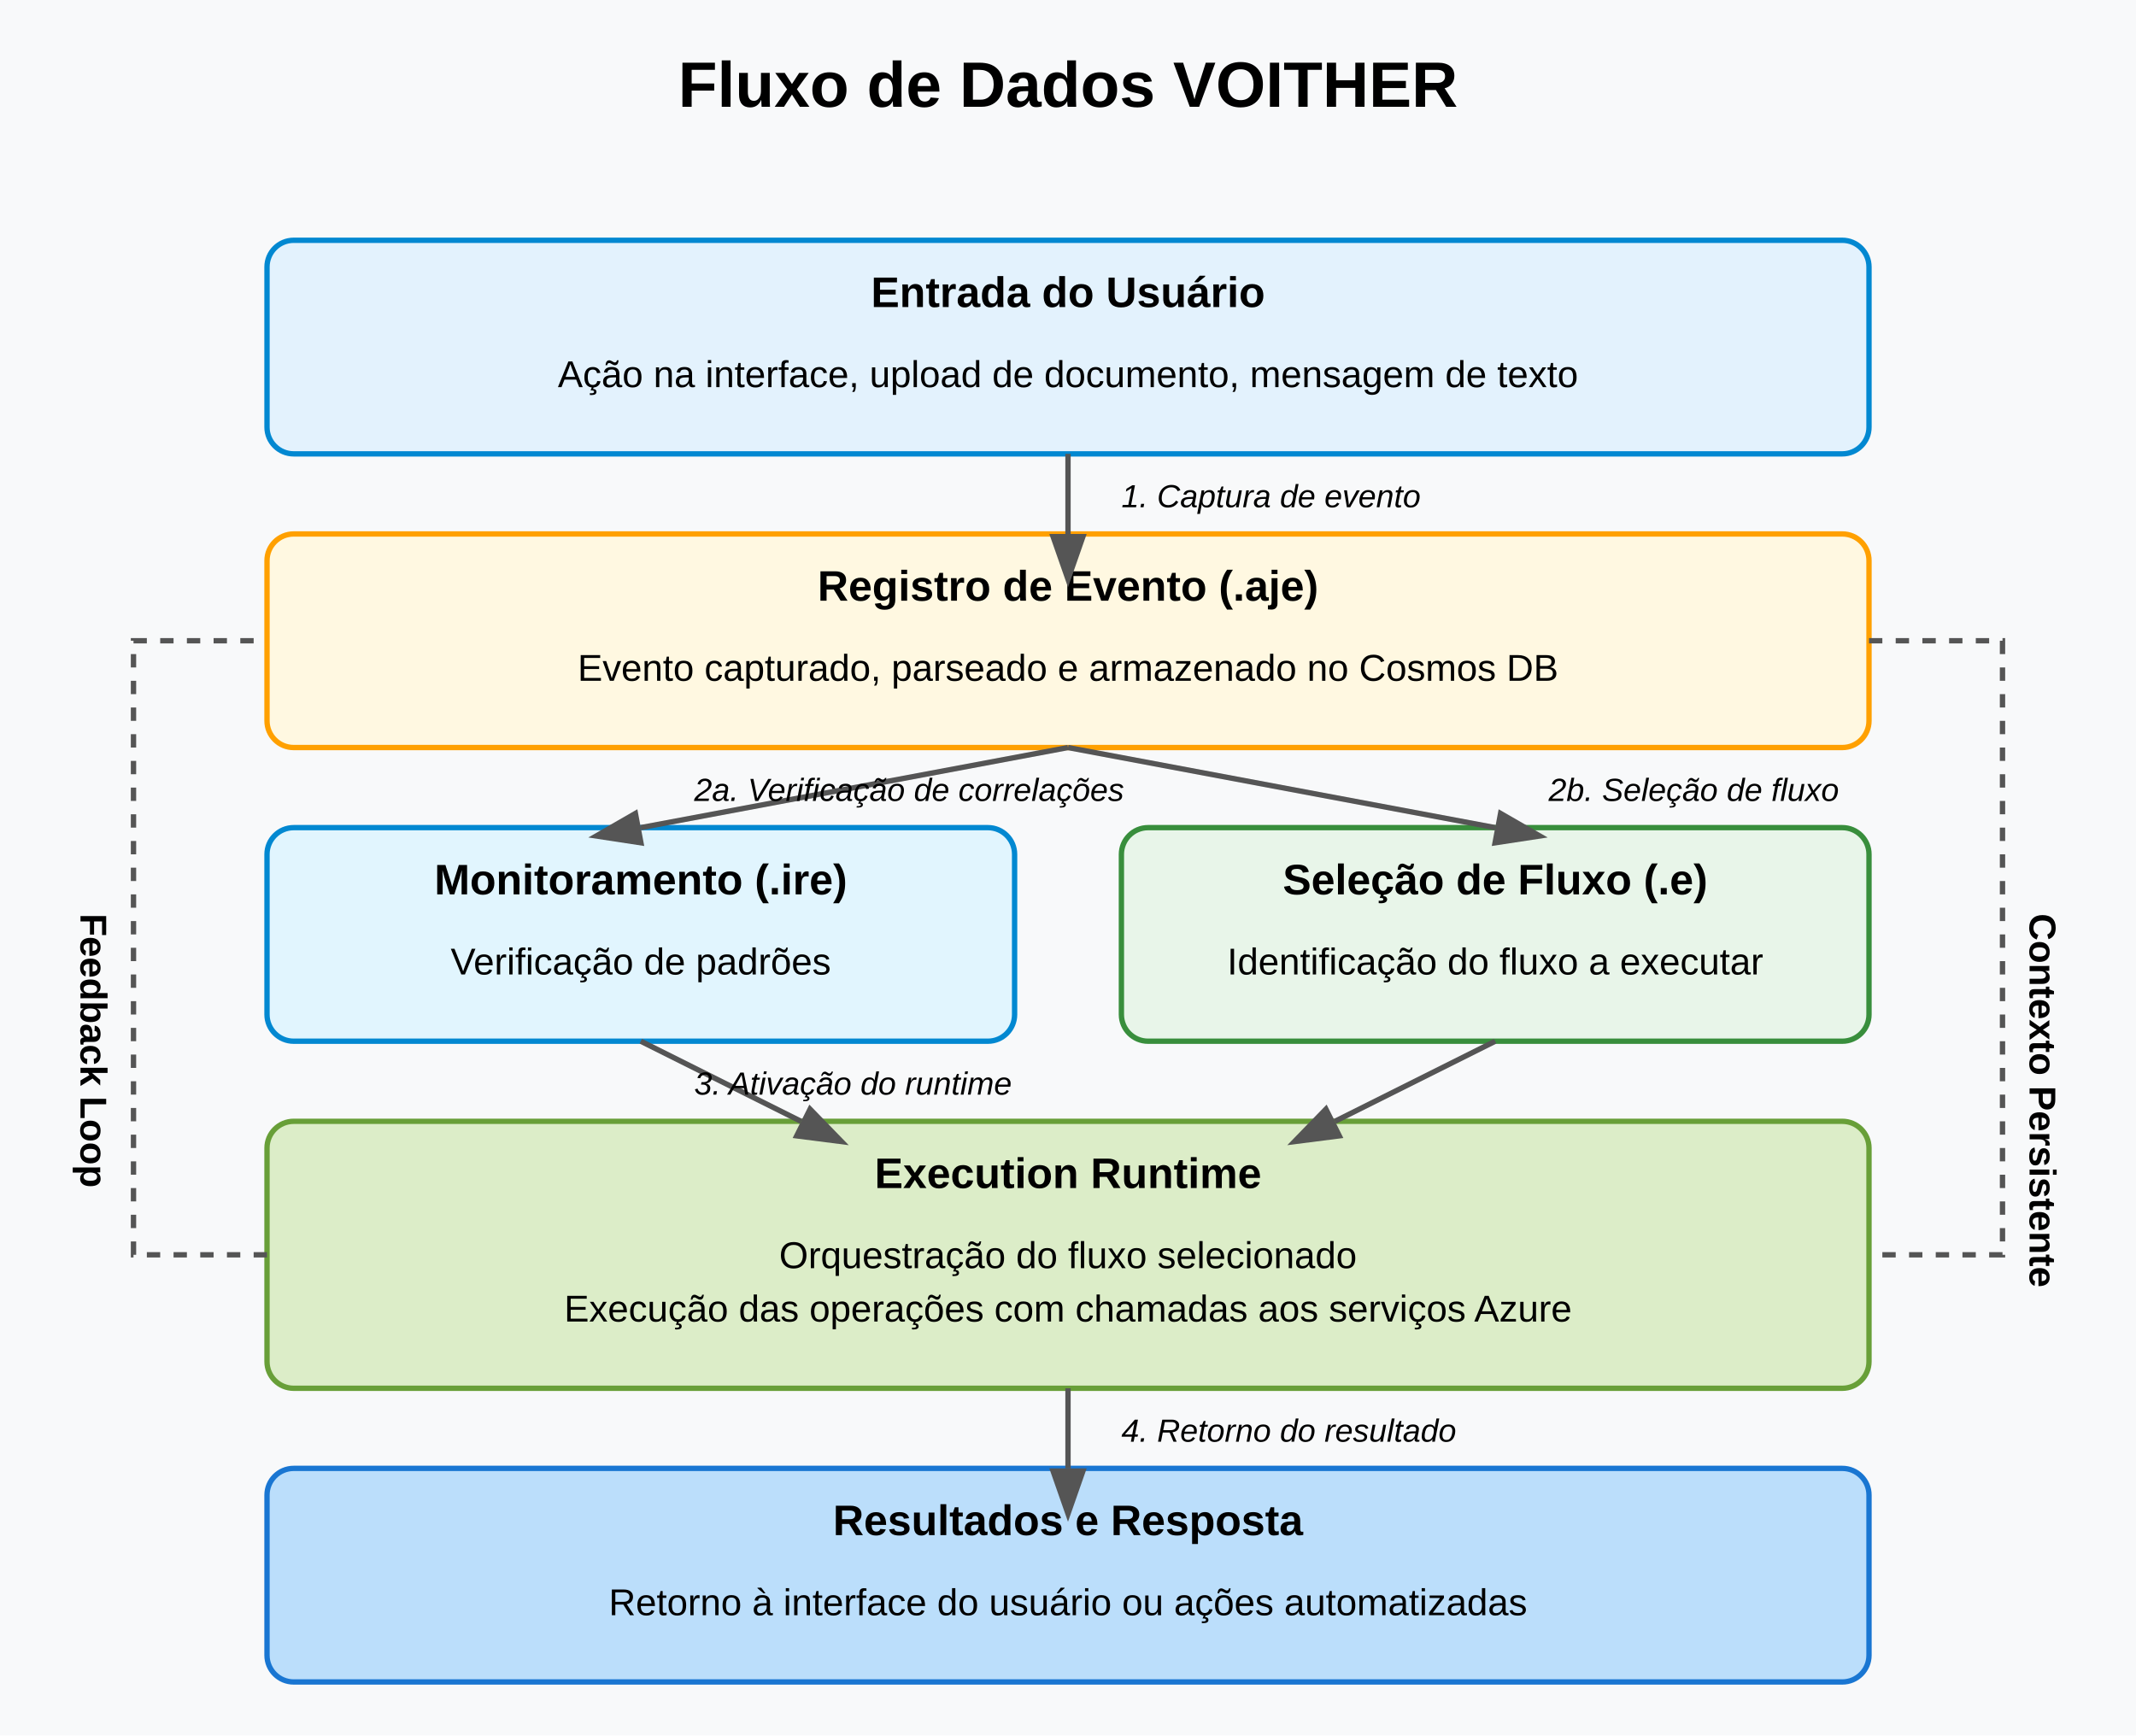
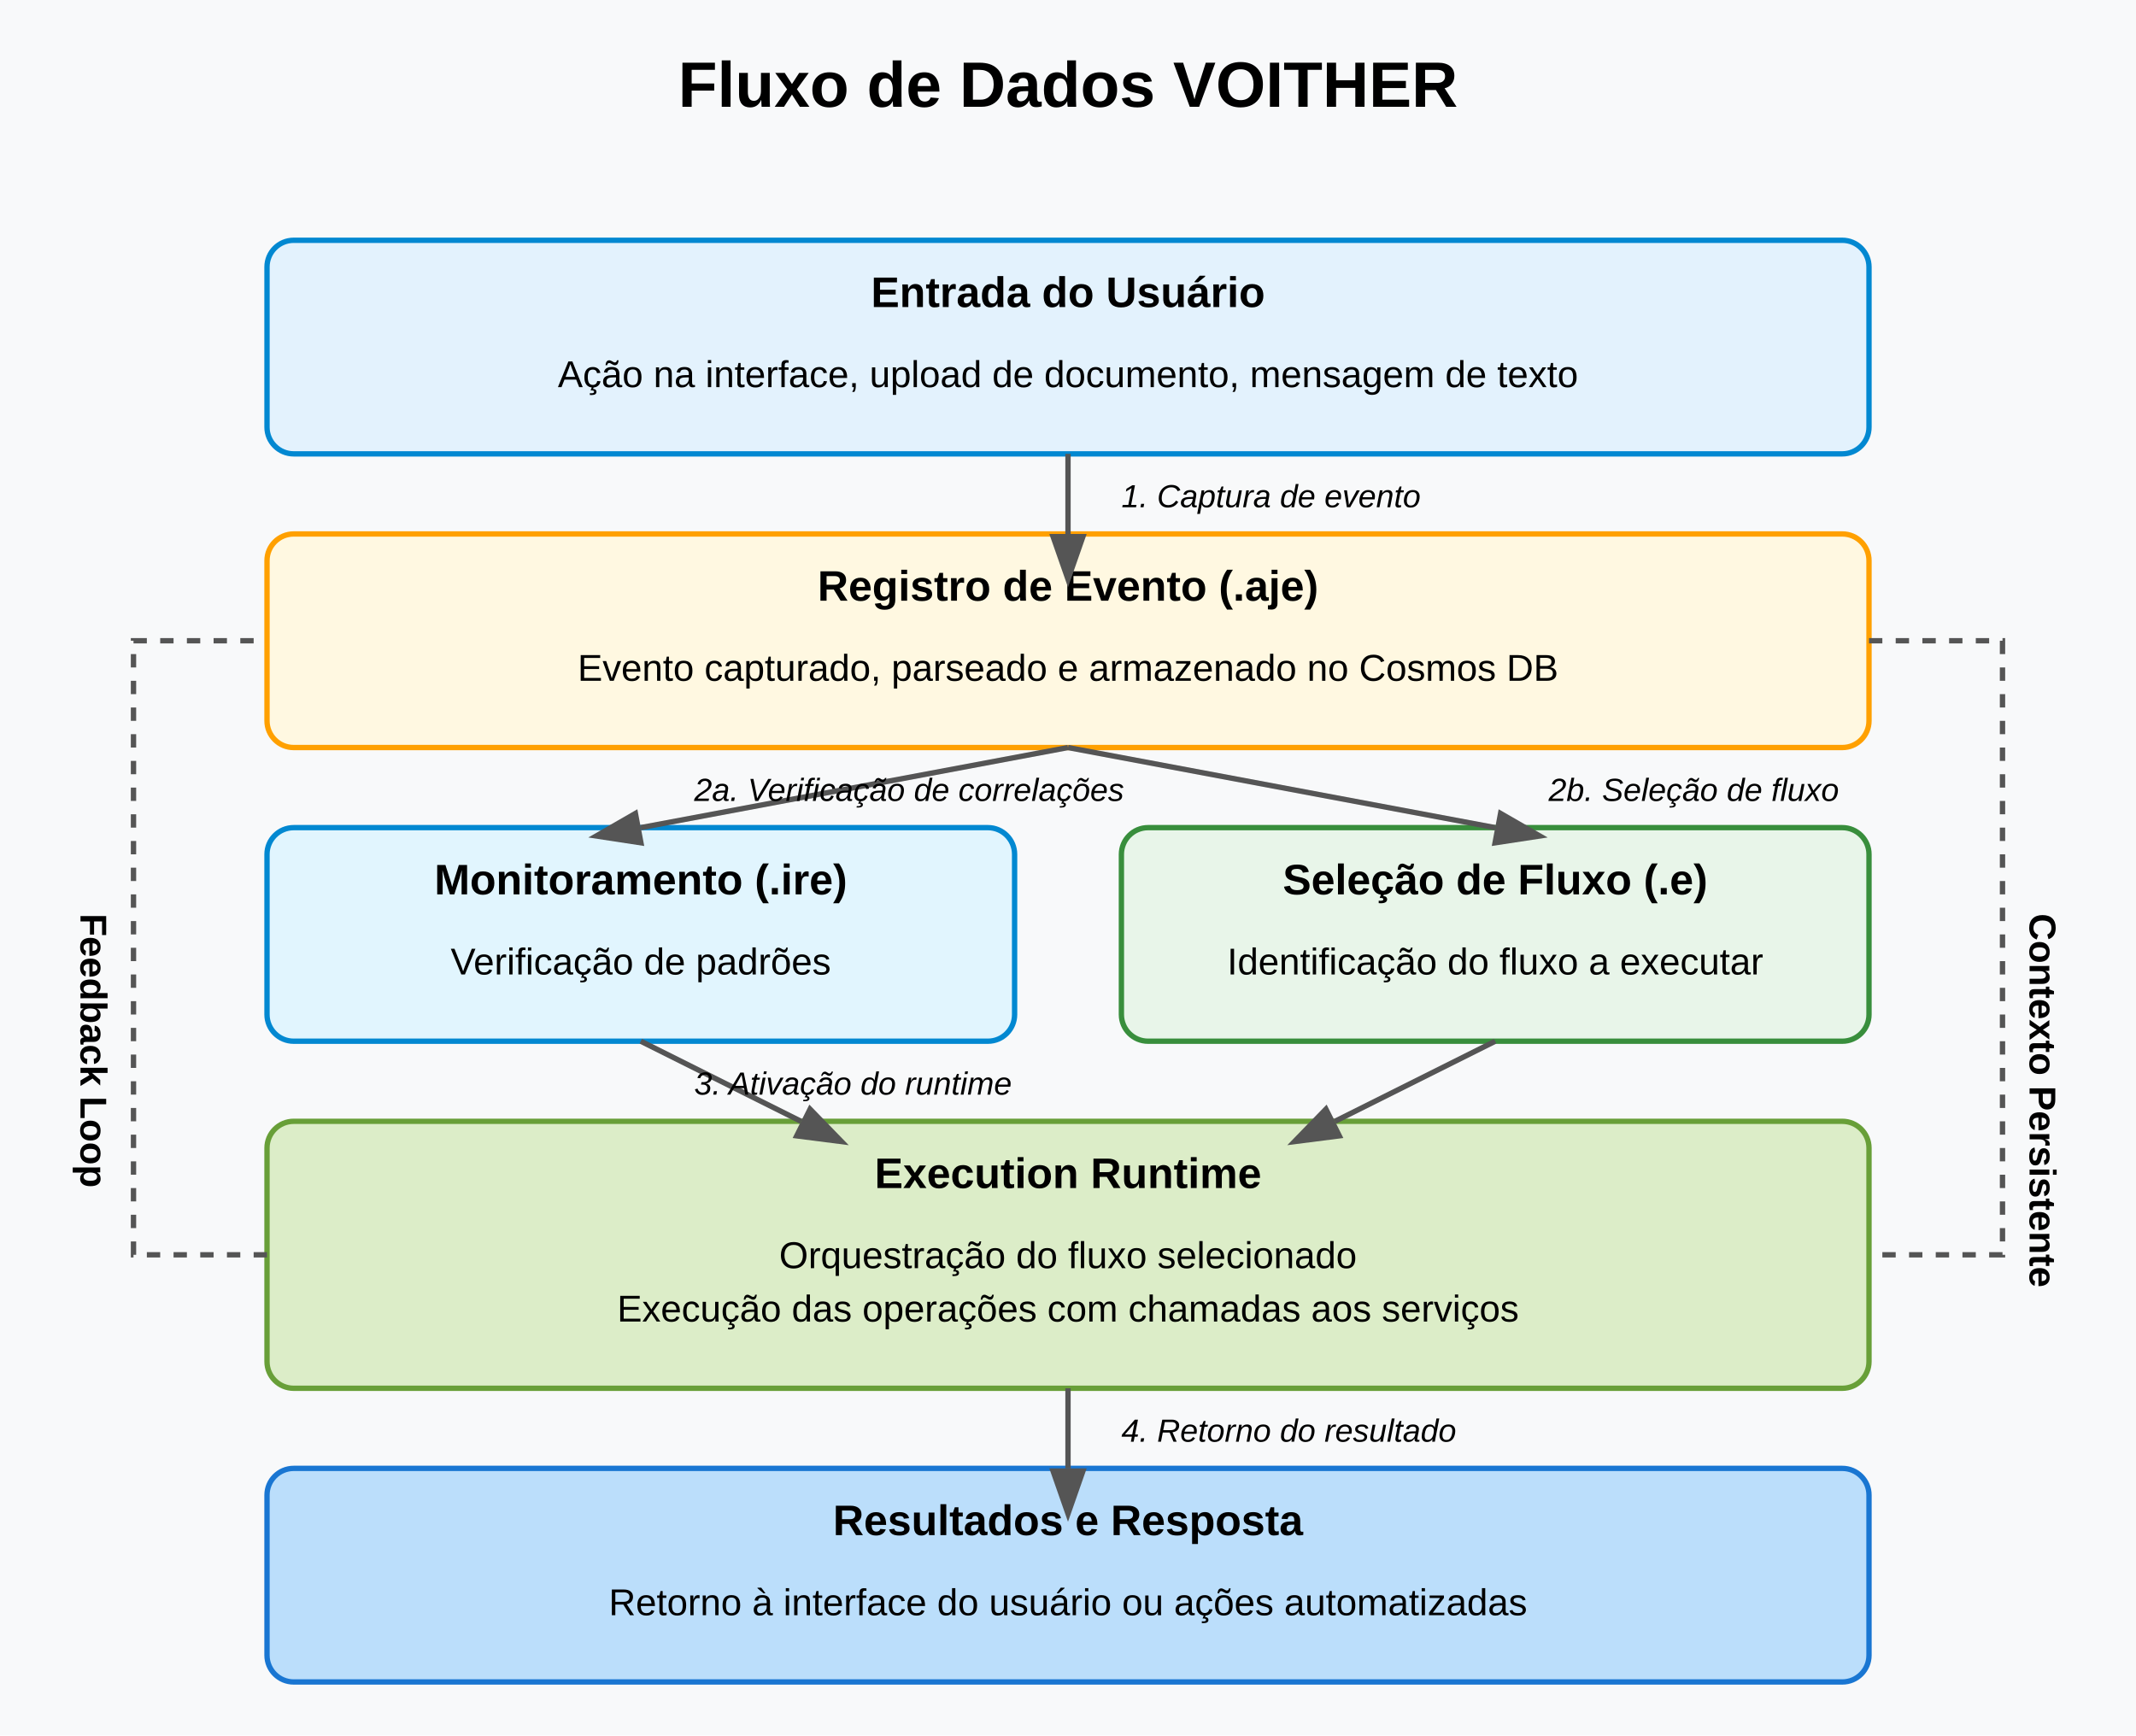
<svg xmlns="http://www.w3.org/2000/svg" width="800" height="650">
  <defs>
    <marker id="arrowhead" markerWidth="10" markerHeight="7" refX="0" refY="3.5" orient="auto">
      <polygon points="0 0, 10 3.5, 0 7" fill="#555" />
    </marker>
  </defs>
  <rect width="800" height="650" fill="#f8f9fa" />
  <text x="400" y="40" font-family="Arial" font-size="24" text-anchor="middle" font-weight="bold">Fluxo de Dados VOITHER</text>
  <rect x="100" y="90" width="600" height="80" rx="10" ry="10" fill="#e3f2fd" stroke="#0288d1" stroke-width="2" />
  <text x="400" y="115" font-family="Arial" font-size="16" text-anchor="middle" font-weight="bold">Entrada do Usuário</text>
  <text x="400" y="145" font-family="Arial" font-size="14" text-anchor="middle">Ação na interface, upload de documento, mensagem de texto</text>
  <rect x="100" y="200" width="600" height="80" rx="10" ry="10" fill="#fff8e1" stroke="#ffa000" stroke-width="2" />
  <text x="400" y="225" font-family="Arial" font-size="16" text-anchor="middle" font-weight="bold">Registro de Evento (.aje)</text>
  <text x="400" y="255" font-family="Arial" font-size="14" text-anchor="middle">Evento capturado, parseado e armazenado no Cosmos DB</text>
  <rect x="100" y="310" width="280" height="80" rx="10" ry="10" fill="#e1f5fe" stroke="#0288d1" stroke-width="2" />
  <text x="240" y="335" font-family="Arial" font-size="16" text-anchor="middle" font-weight="bold">Monitoramento (.ire)</text>
  <text x="240" y="365" font-family="Arial" font-size="14" text-anchor="middle">Verificação de padrões</text>
  <rect x="420" y="310" width="280" height="80" rx="10" ry="10" fill="#e8f5e9" stroke="#388e3c" stroke-width="2" />
  <text x="560" y="335" font-family="Arial" font-size="16" text-anchor="middle" font-weight="bold">Seleção de Fluxo (.e)</text>
  <text x="560" y="365" font-family="Arial" font-size="14" text-anchor="middle">Identificação do fluxo a executar</text>
  <rect x="100" y="420" width="600" height="100" rx="10" ry="10" fill="#dcedc8" stroke="#689f38" stroke-width="2" />
  <text x="400" y="445" font-family="Arial" font-size="16" text-anchor="middle" font-weight="bold">Execution Runtime</text>
  <text x="400" y="475" font-family="Arial" font-size="14" text-anchor="middle">Orquestração do fluxo selecionado</text>
-   <text x="400" y="495" font-family="Arial" font-size="14" text-anchor="middle">Execução das operações com chamadas aos serviços Azure</text>
+   <text x="400" y="495" font-family="Arial" font-size="14" text-anchor="middle">Execução das operações com chamadas aos serviços</text>
  <rect x="100" y="550" width="600" height="80" rx="10" ry="10" fill="#bbdefb" stroke="#1976d2" stroke-width="2" />
  <text x="400" y="575" font-family="Arial" font-size="16" text-anchor="middle" font-weight="bold">Resultados e Resposta</text>
  <text x="400" y="605" font-family="Arial" font-size="14" text-anchor="middle">Retorno à interface do usuário ou ações automatizadas</text>
  <path d="M400,170 L400,200" stroke="#555" stroke-width="2" marker-end="url(#arrowhead)" fill="none" />
  <path d="M400,280 L240,310" stroke="#555" stroke-width="2" marker-end="url(#arrowhead)" fill="none" />
  <path d="M400,280 L560,310" stroke="#555" stroke-width="2" marker-end="url(#arrowhead)" fill="none" />
  <path d="M240,390 L300,420" stroke="#555" stroke-width="2" marker-end="url(#arrowhead)" fill="none" />
  <path d="M560,390 L500,420" stroke="#555" stroke-width="2" marker-end="url(#arrowhead)" fill="none" />
  <path d="M400,520 L400,550" stroke="#555" stroke-width="2" marker-end="url(#arrowhead)" fill="none" />
  <text x="420" y="190" font-family="Arial" font-size="12" text-anchor="start" font-style="italic">1. Captura de evento</text>
  <text x="260" y="300" font-family="Arial" font-size="12" text-anchor="start" font-style="italic">2a. Verificação de correlações</text>
  <text x="580" y="300" font-family="Arial" font-size="12" text-anchor="start" font-style="italic">2b. Seleção de fluxo</text>
  <text x="260" y="410" font-family="Arial" font-size="12" text-anchor="start" font-style="italic">3. Ativação do runtime</text>
  <text x="420" y="540" font-family="Arial" font-size="12" text-anchor="start" font-style="italic">4. Retorno do resultado</text>
  <path d="M700,240 L750,240 L750,470 L700,470" stroke="#555" stroke-width="2" fill="none" stroke-dasharray="5,5" />
  <text x="765" y="350" font-family="Arial" font-size="14" text-anchor="middle" font-weight="bold" writing-mode="tb">Contexto Persistente</text>
  <path d="M100,470 L50,470 L50,240 L100,240" stroke="#555" stroke-width="2" fill="none" stroke-dasharray="5,5" />
  <text x="35" y="350" font-family="Arial" font-size="14" text-anchor="middle" font-weight="bold" writing-mode="tb">Feedback Loop</text>
</svg>
